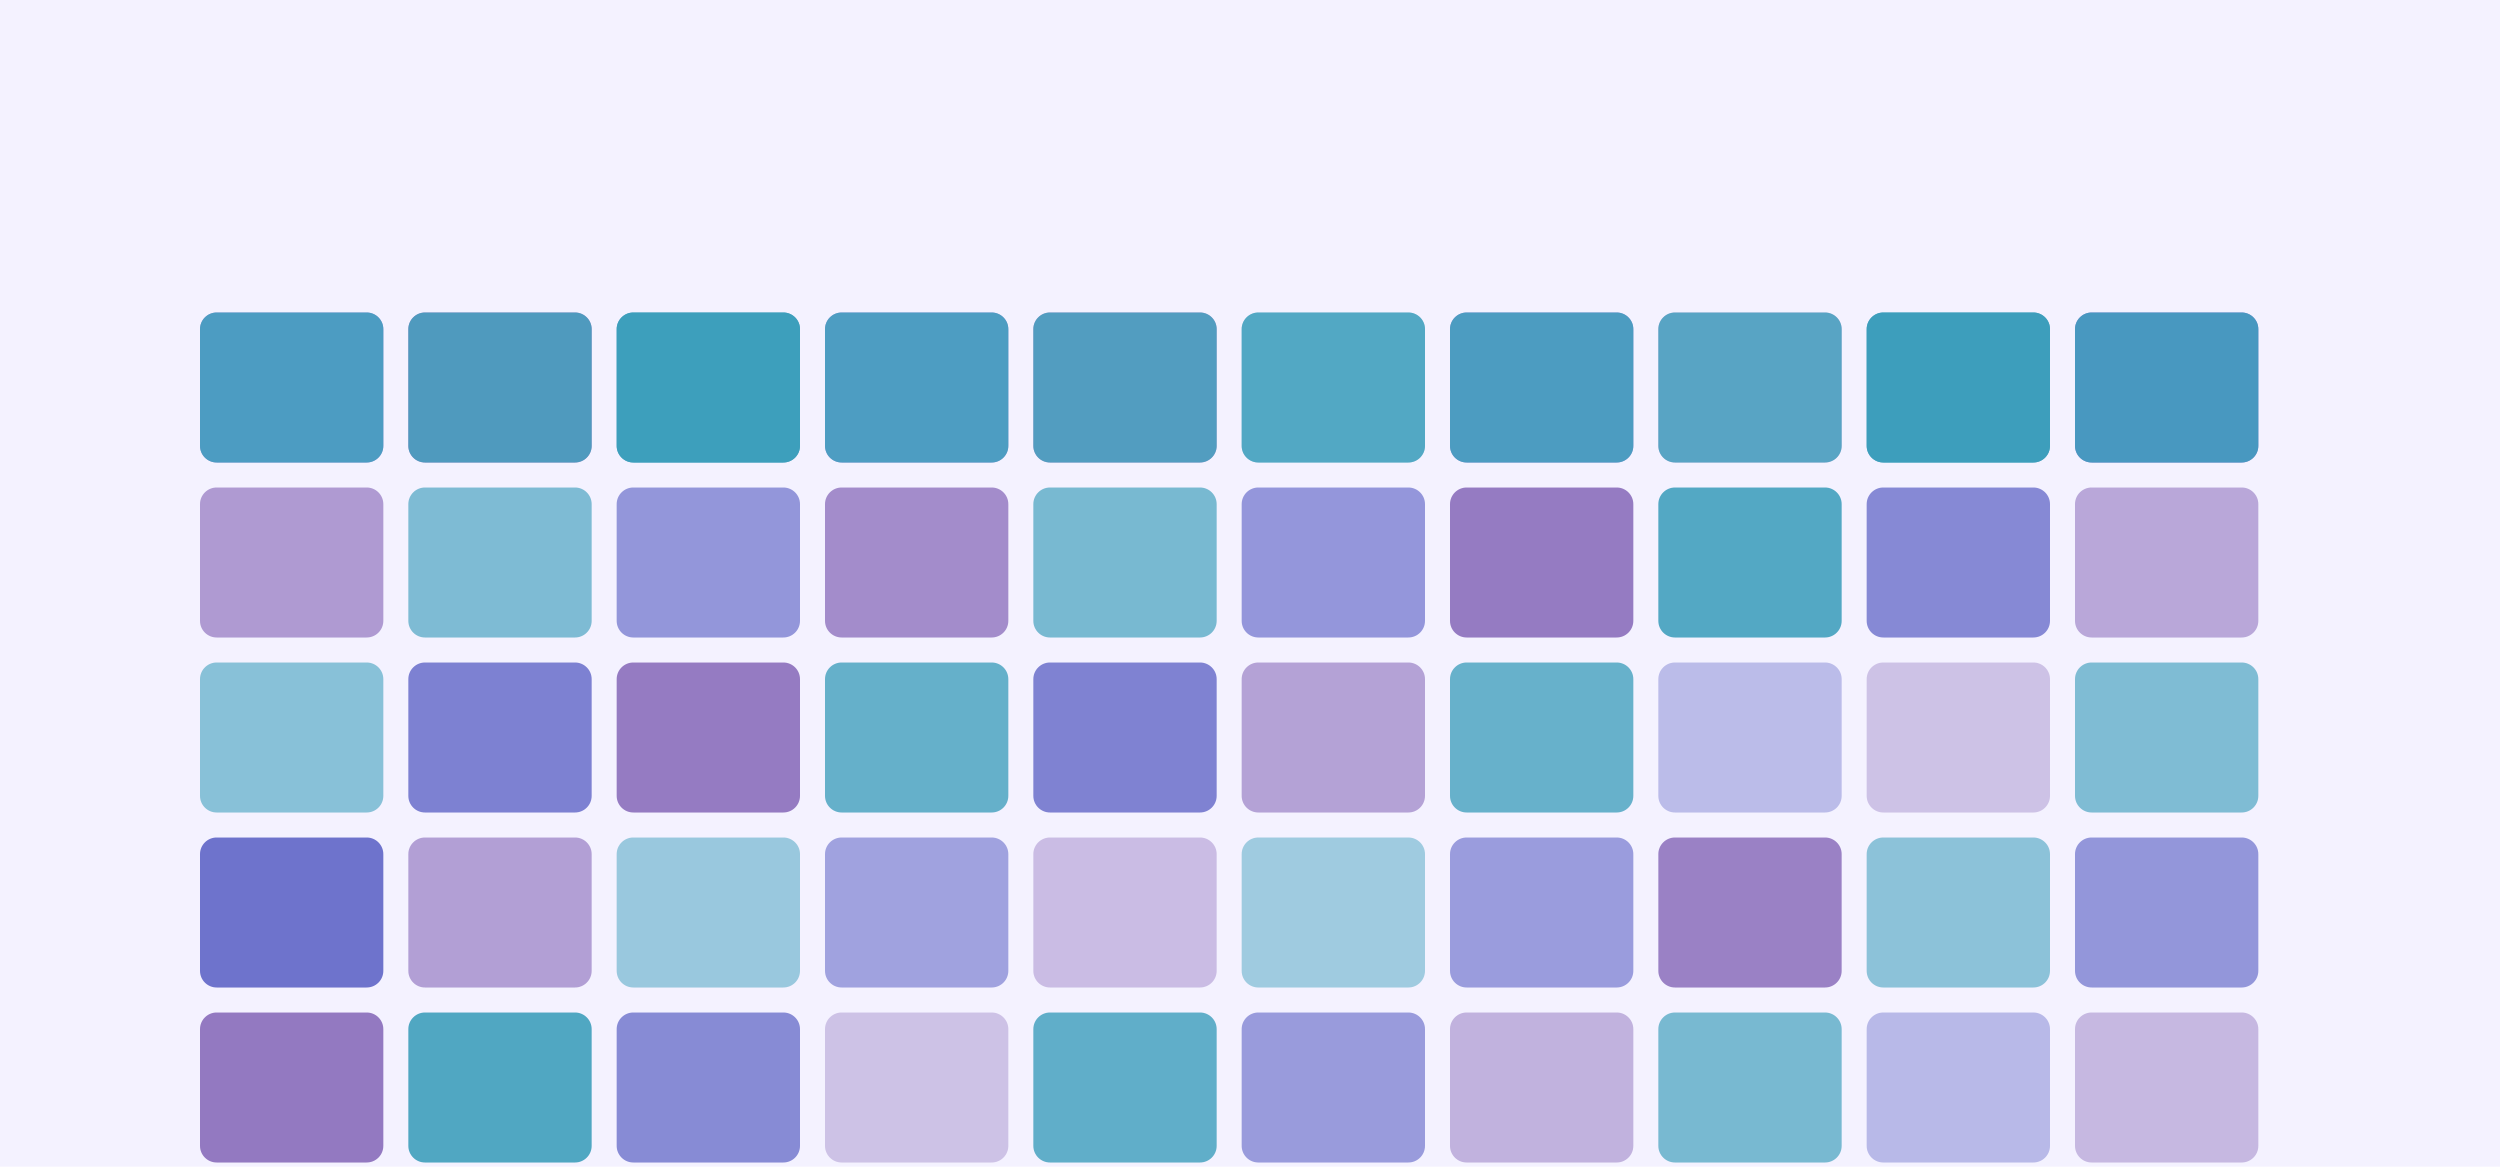
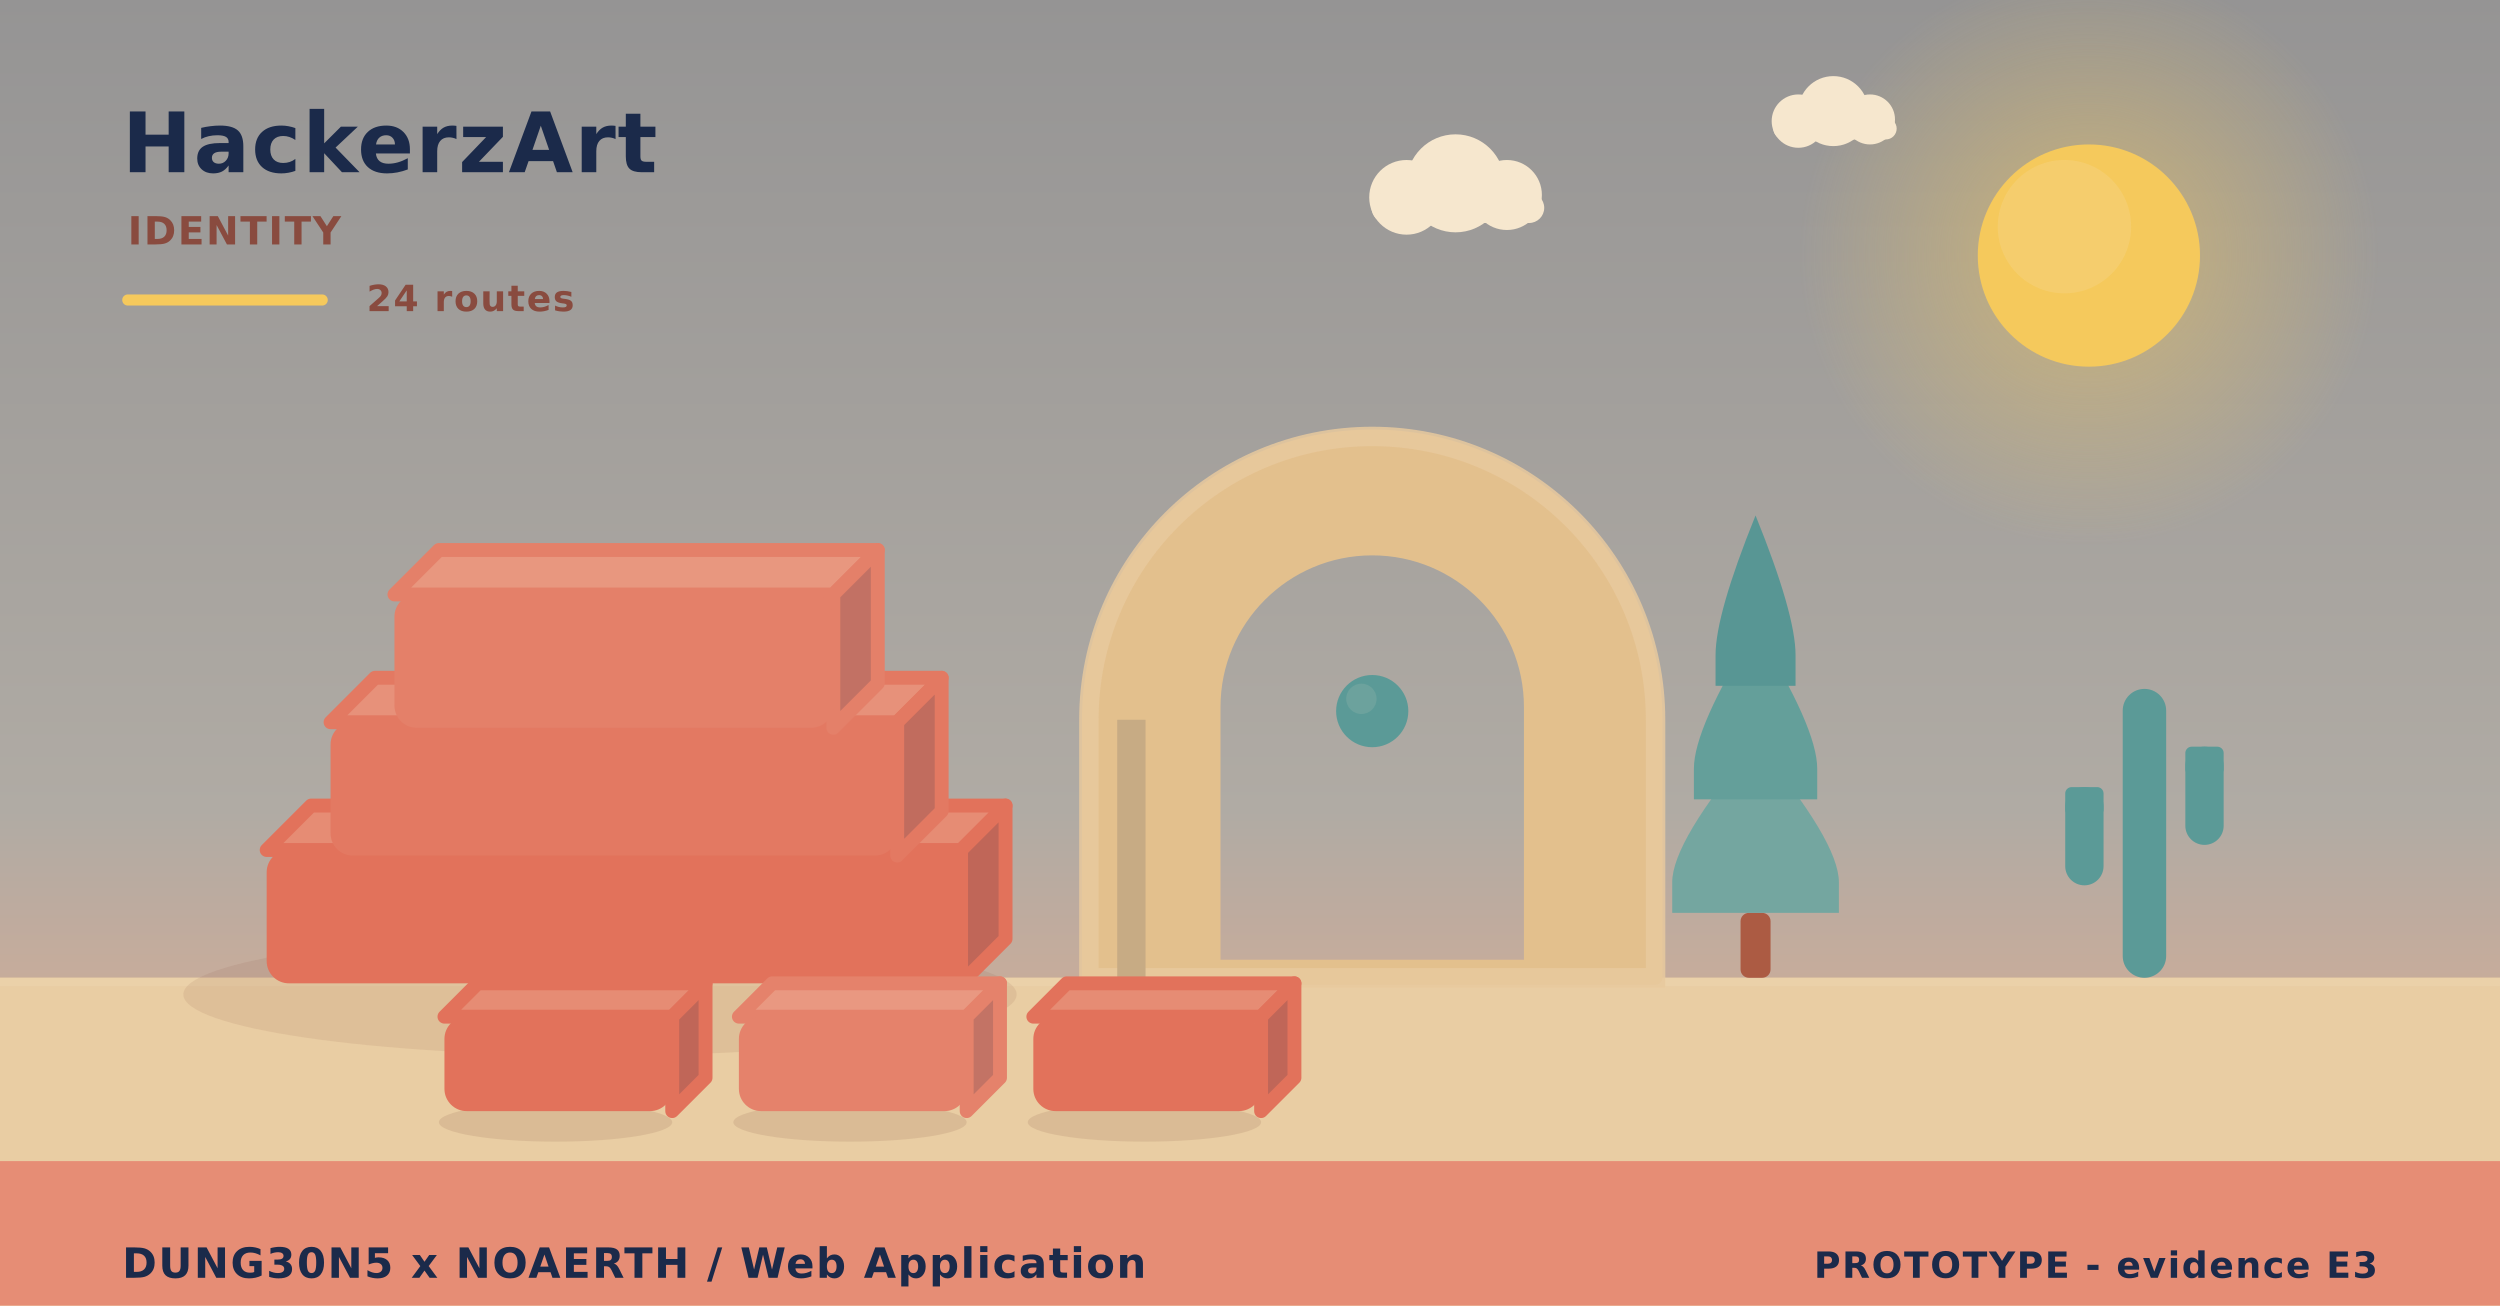
- <svg xmlns="http://www.w3.org/2000/svg" viewBox="0 0 1200 560" width="1200" height="560" role="img" aria-label="HackerzArt hero">
-   <rect width="1200" height="560" fill="#f4f2ff" />
-   <defs>
-     <linearGradient id="gh" x1="0" y1="0" x2="1" y2="1">
-       <stop offset="0%" stop-color="#6166c7" />
-       <stop offset="100%" stop-color="#8f73be" />
-     </linearGradient>
-   </defs>
-   <rect x="96.00" y="150.00" width="88.00" height="72.00" rx="8.00" fill="#6166c7" opacity="0.66" />
-   <rect x="196.00" y="150.00" width="88.00" height="72.00" rx="8.00" fill="#8f73be" opacity="0.81" />
-   <rect x="296.00" y="150.00" width="88.00" height="72.00" rx="8.00" fill="#3b9dbb" opacity="0.93" />
-   <rect x="396.00" y="150.00" width="88.00" height="72.00" rx="8.00" fill="#6166c7" opacity="0.63" />
-   <rect x="496.00" y="150.00" width="88.00" height="72.00" rx="8.00" fill="#8f73be" opacity="0.67" />
-   <rect x="596.00" y="150.00" width="88.00" height="72.00" rx="8.00" fill="#3b9dbb" opacity="0.38" />
-   <rect x="696.00" y="150.00" width="88.00" height="72.00" rx="8.00" fill="#6166c7" opacity="0.67" />
-   <rect x="796.00" y="150.00" width="88.00" height="72.00" rx="8.00" fill="#8f73be" opacity="0.40" />
-   <rect x="896.00" y="150.00" width="88.00" height="72.00" rx="8.00" fill="#3b9dbb" opacity="0.94" />
-   <rect x="996.00" y="150.00" width="88.00" height="72.00" rx="8.00" fill="#6166c7" opacity="0.80" />
-   <rect x="96.00" y="234.00" width="88.00" height="72.00" rx="8.00" fill="#8f73be" opacity="0.69" />
-   <rect x="196.00" y="234.00" width="88.00" height="72.00" rx="8.00" fill="#3b9dbb" opacity="0.64" />
-   <rect x="296.00" y="234.00" width="88.00" height="72.00" rx="8.00" fill="#6166c7" opacity="0.66" />
-   <rect x="396.00" y="234.00" width="88.00" height="72.00" rx="8.00" fill="#8f73be" opacity="0.80" />
-   <rect x="496.00" y="234.00" width="88.00" height="72.00" rx="8.00" fill="#3b9dbb" opacity="0.67" />
-   <rect x="596.00" y="234.00" width="88.00" height="72.00" rx="8.00" fill="#6166c7" opacity="0.65" />
-   <rect x="696.00" y="234.00" width="88.00" height="72.00" rx="8.00" fill="#8f73be" opacity="0.93" />
-   <rect x="796.00" y="234.00" width="88.00" height="72.00" rx="8.00" fill="#3b9dbb" opacity="0.87" />
-   <rect x="896.00" y="234.00" width="88.00" height="72.00" rx="8.00" fill="#6166c7" opacity="0.75" />
-   <rect x="996.00" y="234.00" width="88.00" height="72.00" rx="8.00" fill="#8f73be" opacity="0.59" />
-   <rect x="96.00" y="318.00" width="88.00" height="72.00" rx="8.00" fill="#3b9dbb" opacity="0.58" />
-   <rect x="196.00" y="318.00" width="88.00" height="72.00" rx="8.00" fill="#6166c7" opacity="0.81" />
-   <rect x="296.00" y="318.00" width="88.00" height="72.00" rx="8.00" fill="#8f73be" opacity="0.93" />
-   <rect x="396.00" y="318.00" width="88.00" height="72.00" rx="8.00" fill="#3b9dbb" opacity="0.77" />
-   <rect x="496.00" y="318.00" width="88.00" height="72.00" rx="8.00" fill="#6166c7" opacity="0.80" />
-   <rect x="596.00" y="318.00" width="88.00" height="72.00" rx="8.00" fill="#8f73be" opacity="0.63" />
-   <rect x="696.00" y="318.00" width="88.00" height="72.00" rx="8.00" fill="#3b9dbb" opacity="0.76" />
-   <rect x="796.00" y="318.00" width="88.00" height="72.00" rx="8.00" fill="#6166c7" opacity="0.39" />
-   <rect x="896.00" y="318.00" width="88.00" height="72.00" rx="8.00" fill="#8f73be" opacity="0.38" />
-   <rect x="996.00" y="318.00" width="88.00" height="72.00" rx="8.00" fill="#3b9dbb" opacity="0.63" />
-   <rect x="96.00" y="402.00" width="88.00" height="72.00" rx="8.00" fill="#6166c7" opacity="0.91" />
-   <rect x="196.00" y="402.00" width="88.00" height="72.00" rx="8.00" fill="#8f73be" opacity="0.65" />
-   <rect x="296.00" y="402.00" width="88.00" height="72.00" rx="8.00" fill="#3b9dbb" opacity="0.49" />
-   <rect x="396.00" y="402.00" width="88.00" height="72.00" rx="8.00" fill="#6166c7" opacity="0.57" />
-   <rect x="496.00" y="402.00" width="88.00" height="72.00" rx="8.00" fill="#8f73be" opacity="0.42" />
-   <rect x="596.00" y="402.00" width="88.00" height="72.00" rx="8.00" fill="#3b9dbb" opacity="0.46" />
-   <rect x="696.00" y="402.00" width="88.00" height="72.00" rx="8.00" fill="#6166c7" opacity="0.61" />
-   <rect x="796.00" y="402.00" width="88.00" height="72.00" rx="8.00" fill="#8f73be" opacity="0.89" />
-   <rect x="896.00" y="402.00" width="88.00" height="72.00" rx="8.00" fill="#3b9dbb" opacity="0.56" />
-   <rect x="996.00" y="402.00" width="88.00" height="72.00" rx="8.00" fill="#6166c7" opacity="0.66" />
-   <rect x="96.00" y="486.00" width="88.00" height="72.00" rx="8.00" fill="#8f73be" opacity="0.95" />
-   <rect x="196.00" y="486.00" width="88.00" height="72.00" rx="8.00" fill="#3b9dbb" opacity="0.89" />
-   <rect x="296.00" y="486.00" width="88.00" height="72.00" rx="8.00" fill="#6166c7" opacity="0.74" />
-   <rect x="396.00" y="486.00" width="88.00" height="72.00" rx="8.00" fill="#8f73be" opacity="0.38" />
-   <rect x="496.00" y="486.00" width="88.00" height="72.00" rx="8.00" fill="#3b9dbb" opacity="0.80" />
-   <rect x="596.00" y="486.00" width="88.00" height="72.00" rx="8.00" fill="#6166c7" opacity="0.62" />
-   <rect x="696.00" y="486.00" width="88.00" height="72.00" rx="8.00" fill="#8f73be" opacity="0.51" />
-   <rect x="796.00" y="486.00" width="88.00" height="72.00" rx="8.00" fill="#3b9dbb" opacity="0.67" />
-   <rect x="896.00" y="486.00" width="88.00" height="72.00" rx="8.00" fill="#6166c7" opacity="0.41" />
-   <rect x="996.00" y="486.00" width="88.00" height="72.00" rx="8.00" fill="#8f73be" opacity="0.46" />
+ <svg xmlns="http://www.w3.org/2000/svg" width="900" height="470" viewBox="0 0 900 470" role="img" aria-label="HackerzArt - identity">
+   <linearGradient id="skyh" x1="0" y1="0" x2="0" y2="1">
+     <stop offset="0" stop-color="#959494" />
+     <stop offset="0.62" stop-color="#b0aba4" />
+     <stop offset="1" stop-color="#f3ad8a" />
+   </linearGradient>
+   <rect width="900" height="470" fill="url(#skyh)" />
+   <radialGradient id="sunh">
+     <stop offset="0.35" stop-color="#f5c95c" stop-opacity="0.34" />
+     <stop offset="1" stop-color="#f5c95c" stop-opacity="0" />
+   </radialGradient>
+   <circle cx="752" cy="92" r="104" fill="url(#sunh)" />
+   <circle cx="752" cy="92" r="40" fill="#f5c95c" />
+   <circle cx="743.2" cy="81.6" r="24" fill="#f5d27e" opacity="0.5" />
  <g>
-     <rect x="96.00" y="150.00" width="88.00" height="72.00" rx="8.00" fill="#3b9dbb" opacity="0.80" />
-     <animate attributeName="opacity" values="0.25;1.0;0.25" dur="7.667s" begin="0.64s" repeatCount="indefinite" />
+     <circle cx="524" cy="66" r="17.64" fill="#f6e7ce" />
+     <circle cx="506.36" cy="71.04" r="13.44" fill="#f6e7ce" />
+     <circle cx="542.48" cy="70.2" r="12.6" fill="#f6e7ce" />
+     <rect x="493.76" y="69.36" width="62.16" height="10.92" rx="5.46" fill="#f6e7ce" />
+     <animateTransform attributeName="transform" type="translate" values="0 0;24 0;0 0" dur="36s" begin="0s" repeatCount="indefinite" />
  </g>
  <g>
-     <rect x="196.00" y="150.00" width="88.00" height="72.00" rx="8.00" fill="#3b9dbb" opacity="0.80" />
-     <animate attributeName="opacity" values="0.25;1.0;0.25" dur="7.667s" begin="0.96s" repeatCount="indefinite" />
+     <circle cx="660" cy="40" r="12.6" fill="#f6e7ce" />
+     <circle cx="647.4" cy="43.6" r="9.6" fill="#f6e7ce" />
+     <circle cx="673.2" cy="43" r="9" fill="#f6e7ce" />
+     <rect x="638.4" y="42.4" width="44.4" height="7.8" rx="3.9" fill="#f6e7ce" />
+     <animateTransform attributeName="transform" type="translate" values="0 0;-18 0;0 0" dur="46s" begin="3s" repeatCount="indefinite" />
+   </g>
+   <rect x="0" y="352" width="900" height="118" fill="#e9cda3" />
+   <rect x="0" y="352" width="900" height="3" fill="#ebd1a9" />
+   <text x="44" y="62" font-family="Verdana,DejaVu Sans,sans-serif" font-size="30" font-weight="700" letter-spacing="0.6" fill="#1b2a4a" text-anchor="start">HackerzArt</text>
+   <text x="46" y="88" font-family="Verdana,DejaVu Sans,sans-serif" font-size="14" font-weight="700" letter-spacing="0.6" fill="#894b3f" text-anchor="start">IDENTITY</text>
+   <rect x="44" y="106" width="74" height="4" rx="2" fill="#f5c95c" />
+   <text x="132" y="112" font-family="Verdana,DejaVu Sans,sans-serif" font-size="13" font-weight="700" letter-spacing="0.6" fill="#894b3f" text-anchor="start">24 routes</text>
+   <ellipse cx="216" cy="358" rx="150" ry="22" fill="rgba(138,90,68,0.11)" />
+   <g>
+     <path d="M96,306 L346,306 L362,290 L112,290 Z" fill="#e68c74" stroke="#e2725b" stroke-width="5" stroke-linejoin="round" />
+     <path d="M346,306 L362,290 L362,338 L346,354 Z" fill="#c06658" stroke="#e2725b" stroke-width="5" stroke-linejoin="round" />
+     <rect x="96" y="306" width="250" height="48" rx="8" fill="#e2725b" />
+     <animateTransform attributeName="transform" type="translate" values="0 10;0 0" dur="0.9s" begin="0s" fill="freeze" />
  </g>
  <g>
-     <rect x="296.00" y="150.00" width="88.00" height="72.00" rx="8.00" fill="#3b9dbb" opacity="0.80" />
-     <animate attributeName="opacity" values="0.25;1.0;0.25" dur="7.667s" begin="1.28s" repeatCount="indefinite" />
+     <path d="M119,260 L323,260 L339,244 L135,244 Z" fill="#e7917a" stroke="#e37962" stroke-width="5" stroke-linejoin="round" />
+     <path d="M323,260 L339,244 L339,292 L323,308 Z" fill="#c16c5e" stroke="#e37962" stroke-width="5" stroke-linejoin="round" />
+     <rect x="119" y="260" width="204" height="48" rx="8" fill="#e37962" />
+     <animateTransform attributeName="transform" type="translate" values="0 10;0 0" dur="0.9s" begin="0.28s" fill="freeze" />
  </g>
  <g>
-     <rect x="396.00" y="150.00" width="88.00" height="72.00" rx="8.00" fill="#3b9dbb" opacity="0.80" />
-     <animate attributeName="opacity" values="0.25;1.0;0.25" dur="7.667s" begin="1.6s" repeatCount="indefinite" />
+     <path d="M142,214 L300,214 L316,198 L158,198 Z" fill="#e8977f" stroke="#e48069" stroke-width="5" stroke-linejoin="round" />
+     <path d="M300,214 L316,198 L316,246 L300,262 Z" fill="#c27164" stroke="#e48069" stroke-width="5" stroke-linejoin="round" />
+     <rect x="142" y="214" width="158" height="48" rx="8" fill="#e48069" />
+     <animateTransform attributeName="transform" type="translate" values="0 10;0 0" dur="0.9s" begin="0.56s" fill="freeze" />
  </g>
+   <path d="M392,352 L392,259.12 A102,102 0 0 1 596,259.12 L596,352 Z M436.88,348 L436.88,254.55 A57.12,57.12 0 0 1 551.12,254.55 L551.12,348 Z" fill="#e3c08d" fill-rule="evenodd" stroke="#e3c08d" stroke-width="5" stroke-linejoin="round" />
+   <path d="M392,352 L392,259.12 A102,102 0 0 1 596,259.12 L596,352 Z" fill="none" stroke="#e8c99d" stroke-width="7" stroke-linecap="round" opacity="0.85" />
+   <rect x="402.2" y="259.12" width="10.2" height="92.88" fill="#c7ab84" />
  <g>
-     <rect x="496.00" y="150.00" width="88.00" height="72.00" rx="8.00" fill="#3b9dbb" opacity="0.80" />
-     <animate attributeName="opacity" values="0.25;1.0;0.25" dur="7.667s" begin="1.92s" repeatCount="indefinite" />
+     <circle cx="494" cy="256" r="13" fill="#5b9a97" />
+     <circle cx="490.1" cy="251.58" r="5.46" fill="#7aa9a2" opacity="0.55" />
+     <animate attributeName="opacity" values="0.78;1;0.78" dur="5.2s" begin="0s" repeatCount="indefinite" />
  </g>
+   <rect x="626.6" y="328.64" width="10.8" height="23.36" rx="3" fill="#ac5b43" />
+   <path d="M632,267.32 Q602,302.89 602,317.6 Q602,328.64 602,328.64 L662,328.64 Q662,328.64 662,317.6 Q662,302.89 632,267.32 Z" fill="#74a6a0" />
+   <path d="M632,226.44 Q609.8,262.01 609.8,276.72 Q609.8,287.76 609.8,287.76 L654.2,287.76 Q654.2,287.76 654.2,276.72 Q654.2,262.01 632,226.44 Z" fill="#649f9a" />
+   <path d="M632,185.56 Q617.6,221.13 617.6,235.84 Q617.6,246.88 617.6,246.88 L646.4,246.88 Q646.4,246.88 646.4,235.84 Q646.4,221.13 632,185.56 Z" fill="#589694" />
+   <rect x="764.18" y="248" width="15.64" height="104" rx="7.82" fill="#5b9a97" />
+   <rect x="743.48" y="283.36" width="13.8" height="35.36" rx="6.9" fill="#5b9a97" />
+   <rect x="743.48" y="283.36" width="13.8" height="10.4" rx="2.3" fill="#5b9a97" />
+   <rect x="786.72" y="268.8" width="13.8" height="35.36" rx="6.9" fill="#5b9a97" />
+   <rect x="786.72" y="268.8" width="13.8" height="10.4" rx="2.3" fill="#5b9a97" />
+   <ellipse cx="200" cy="404" rx="42" ry="7" fill="rgba(138,90,68,0.15)" />
  <g>
-     <rect x="596.00" y="150.00" width="88.00" height="72.00" rx="8.00" fill="#3b9dbb" opacity="0.80" />
-     <animate attributeName="opacity" values="0.25;1.0;0.25" dur="7.667s" begin="2.24s" repeatCount="indefinite" />
+     <path d="M160,366 L242,366 L254,354 L172,354 Z" fill="#e68c74" stroke="#e2725b" stroke-width="5" stroke-linejoin="round" />
+     <path d="M242,366 L254,354 L254,388 L242,400 Z" fill="#c06658" stroke="#e2725b" stroke-width="5" stroke-linejoin="round" />
+     <rect x="160" y="366" width="82" height="34" rx="8" fill="#e2725b" />
+     <animateTransform attributeName="transform" type="translate" values="0 10;0 0" dur="0.7s" begin="0.8s" fill="freeze" />
  </g>
+   <ellipse cx="306" cy="404" rx="42" ry="7" fill="rgba(138,90,68,0.15)" />
  <g>
-     <rect x="696.00" y="150.00" width="88.00" height="72.00" rx="8.00" fill="#3b9dbb" opacity="0.80" />
-     <animate attributeName="opacity" values="0.25;1.0;0.25" dur="7.667s" begin="2.56s" repeatCount="indefinite" />
+     <path d="M266,366 L348,366 L360,354 L278,354 Z" fill="#e99881" stroke="#e5826b" stroke-width="5" stroke-linejoin="round" />
+     <path d="M348,366 L360,354 L360,388 L348,400 Z" fill="#c37365" stroke="#e5826b" stroke-width="5" stroke-linejoin="round" />
+     <rect x="266" y="366" width="82" height="34" rx="8" fill="#e5826b" />
+     <animateTransform attributeName="transform" type="translate" values="0 10;0 0" dur="0.7s" begin="0.95s" fill="freeze" />
  </g>
+   <ellipse cx="412" cy="404" rx="42" ry="7" fill="rgba(138,90,68,0.15)" />
  <g>
-     <rect x="796.00" y="150.00" width="88.00" height="72.00" rx="8.00" fill="#3b9dbb" opacity="0.80" />
-     <animate attributeName="opacity" values="0.25;1.0;0.25" dur="7.667s" begin="2.88s" repeatCount="indefinite" />
+     <path d="M372,366 L454,366 L466,354 L384,354 Z" fill="#e68c74" stroke="#e2725b" stroke-width="5" stroke-linejoin="round" />
+     <path d="M454,366 L466,354 L466,388 L454,400 Z" fill="#c06658" stroke="#e2725b" stroke-width="5" stroke-linejoin="round" />
+     <rect x="372" y="366" width="82" height="34" rx="8" fill="#e2725b" />
+     <animateTransform attributeName="transform" type="translate" values="0 10;0 0" dur="0.7s" begin="1.1s" fill="freeze" />
  </g>
-   <g>
-     <rect x="896.00" y="150.00" width="88.00" height="72.00" rx="8.00" fill="#3b9dbb" opacity="0.80" />
-     <animate attributeName="opacity" values="0.25;1.0;0.25" dur="7.667s" begin="3.2s" repeatCount="indefinite" />
-   </g>
-   <g>
-     <rect x="996.00" y="150.00" width="88.00" height="72.00" rx="8.00" fill="#3b9dbb" opacity="0.80" />
-     <animate attributeName="opacity" values="0.25;1.0;0.25" dur="7.667s" begin="3.52s" repeatCount="indefinite" />
-   </g>
+   <rect x="0" y="418" width="900" height="52" rx="0" fill="#e68972" opacity="0.94" />
+   <text x="44" y="460" font-family="Verdana,DejaVu Sans,sans-serif" font-size="15" font-weight="700" letter-spacing="0.6" fill="#1b2a4a" text-anchor="start">DUNG30N5 x NOAERTH  /  Web Application</text>
+   <text x="856" y="460" font-family="Verdana,DejaVu Sans,sans-serif" font-size="13" font-weight="700" letter-spacing="0.6" fill="#1b2a4a" text-anchor="end">PROTOTYPE  -  evidence E3</text>
</svg>
